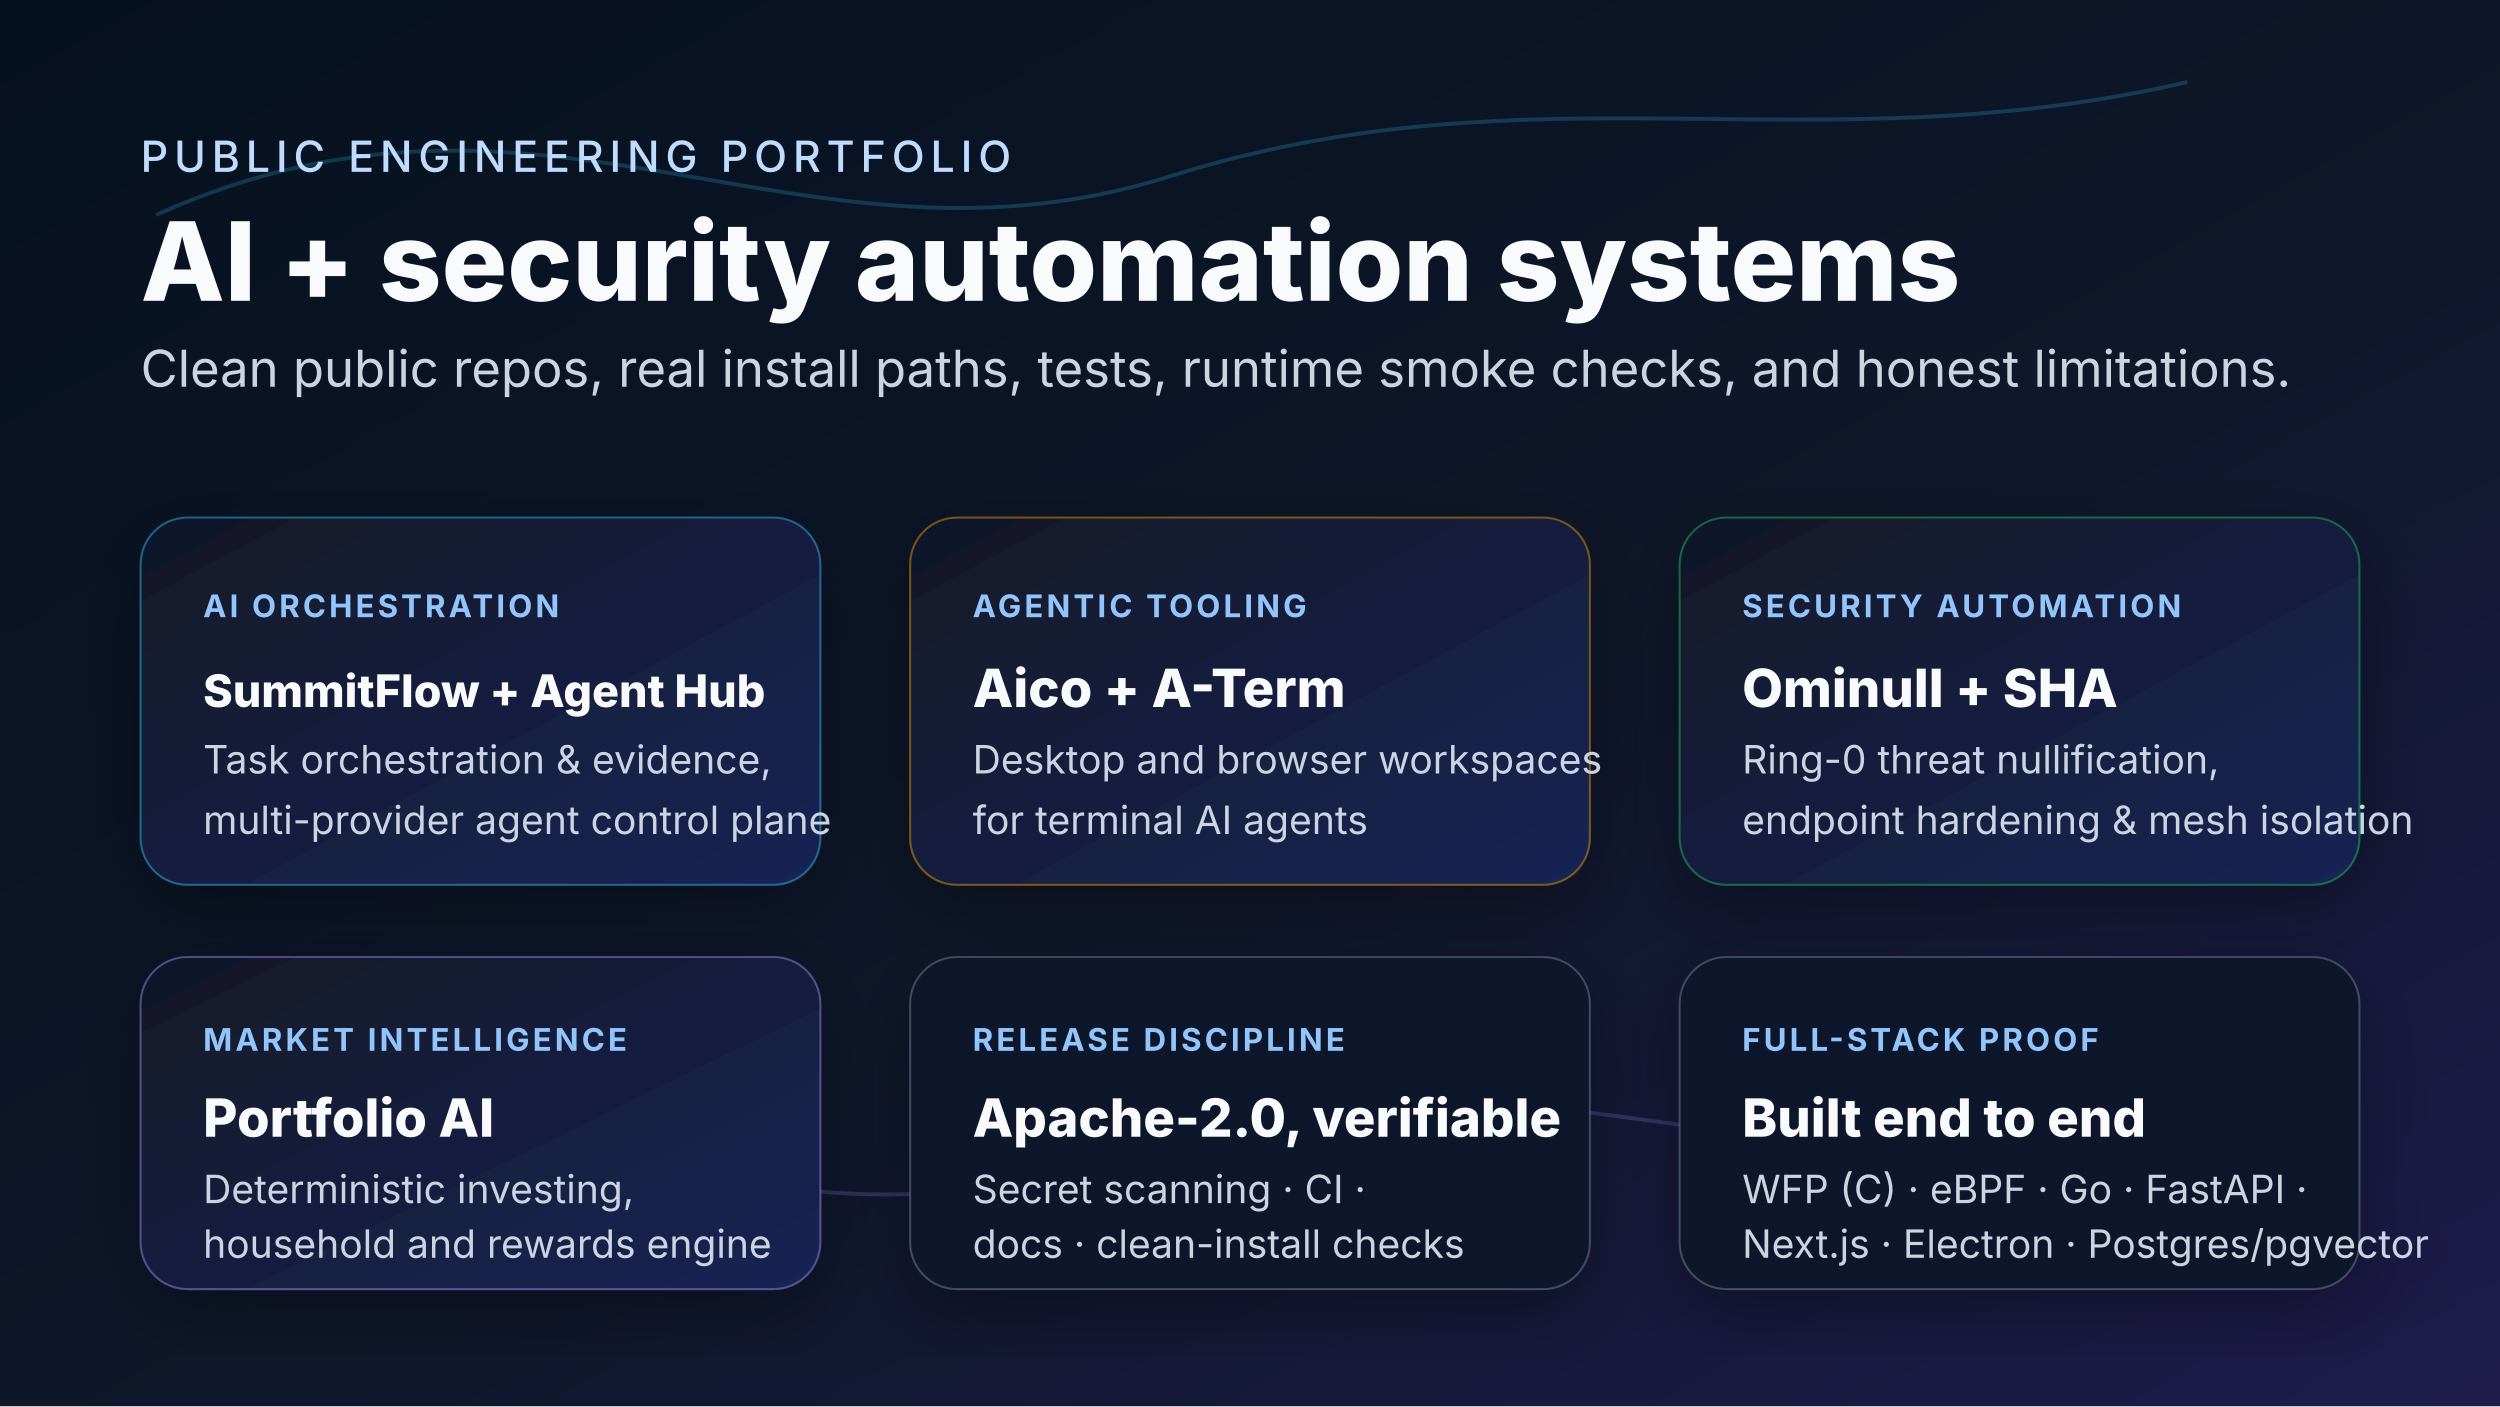
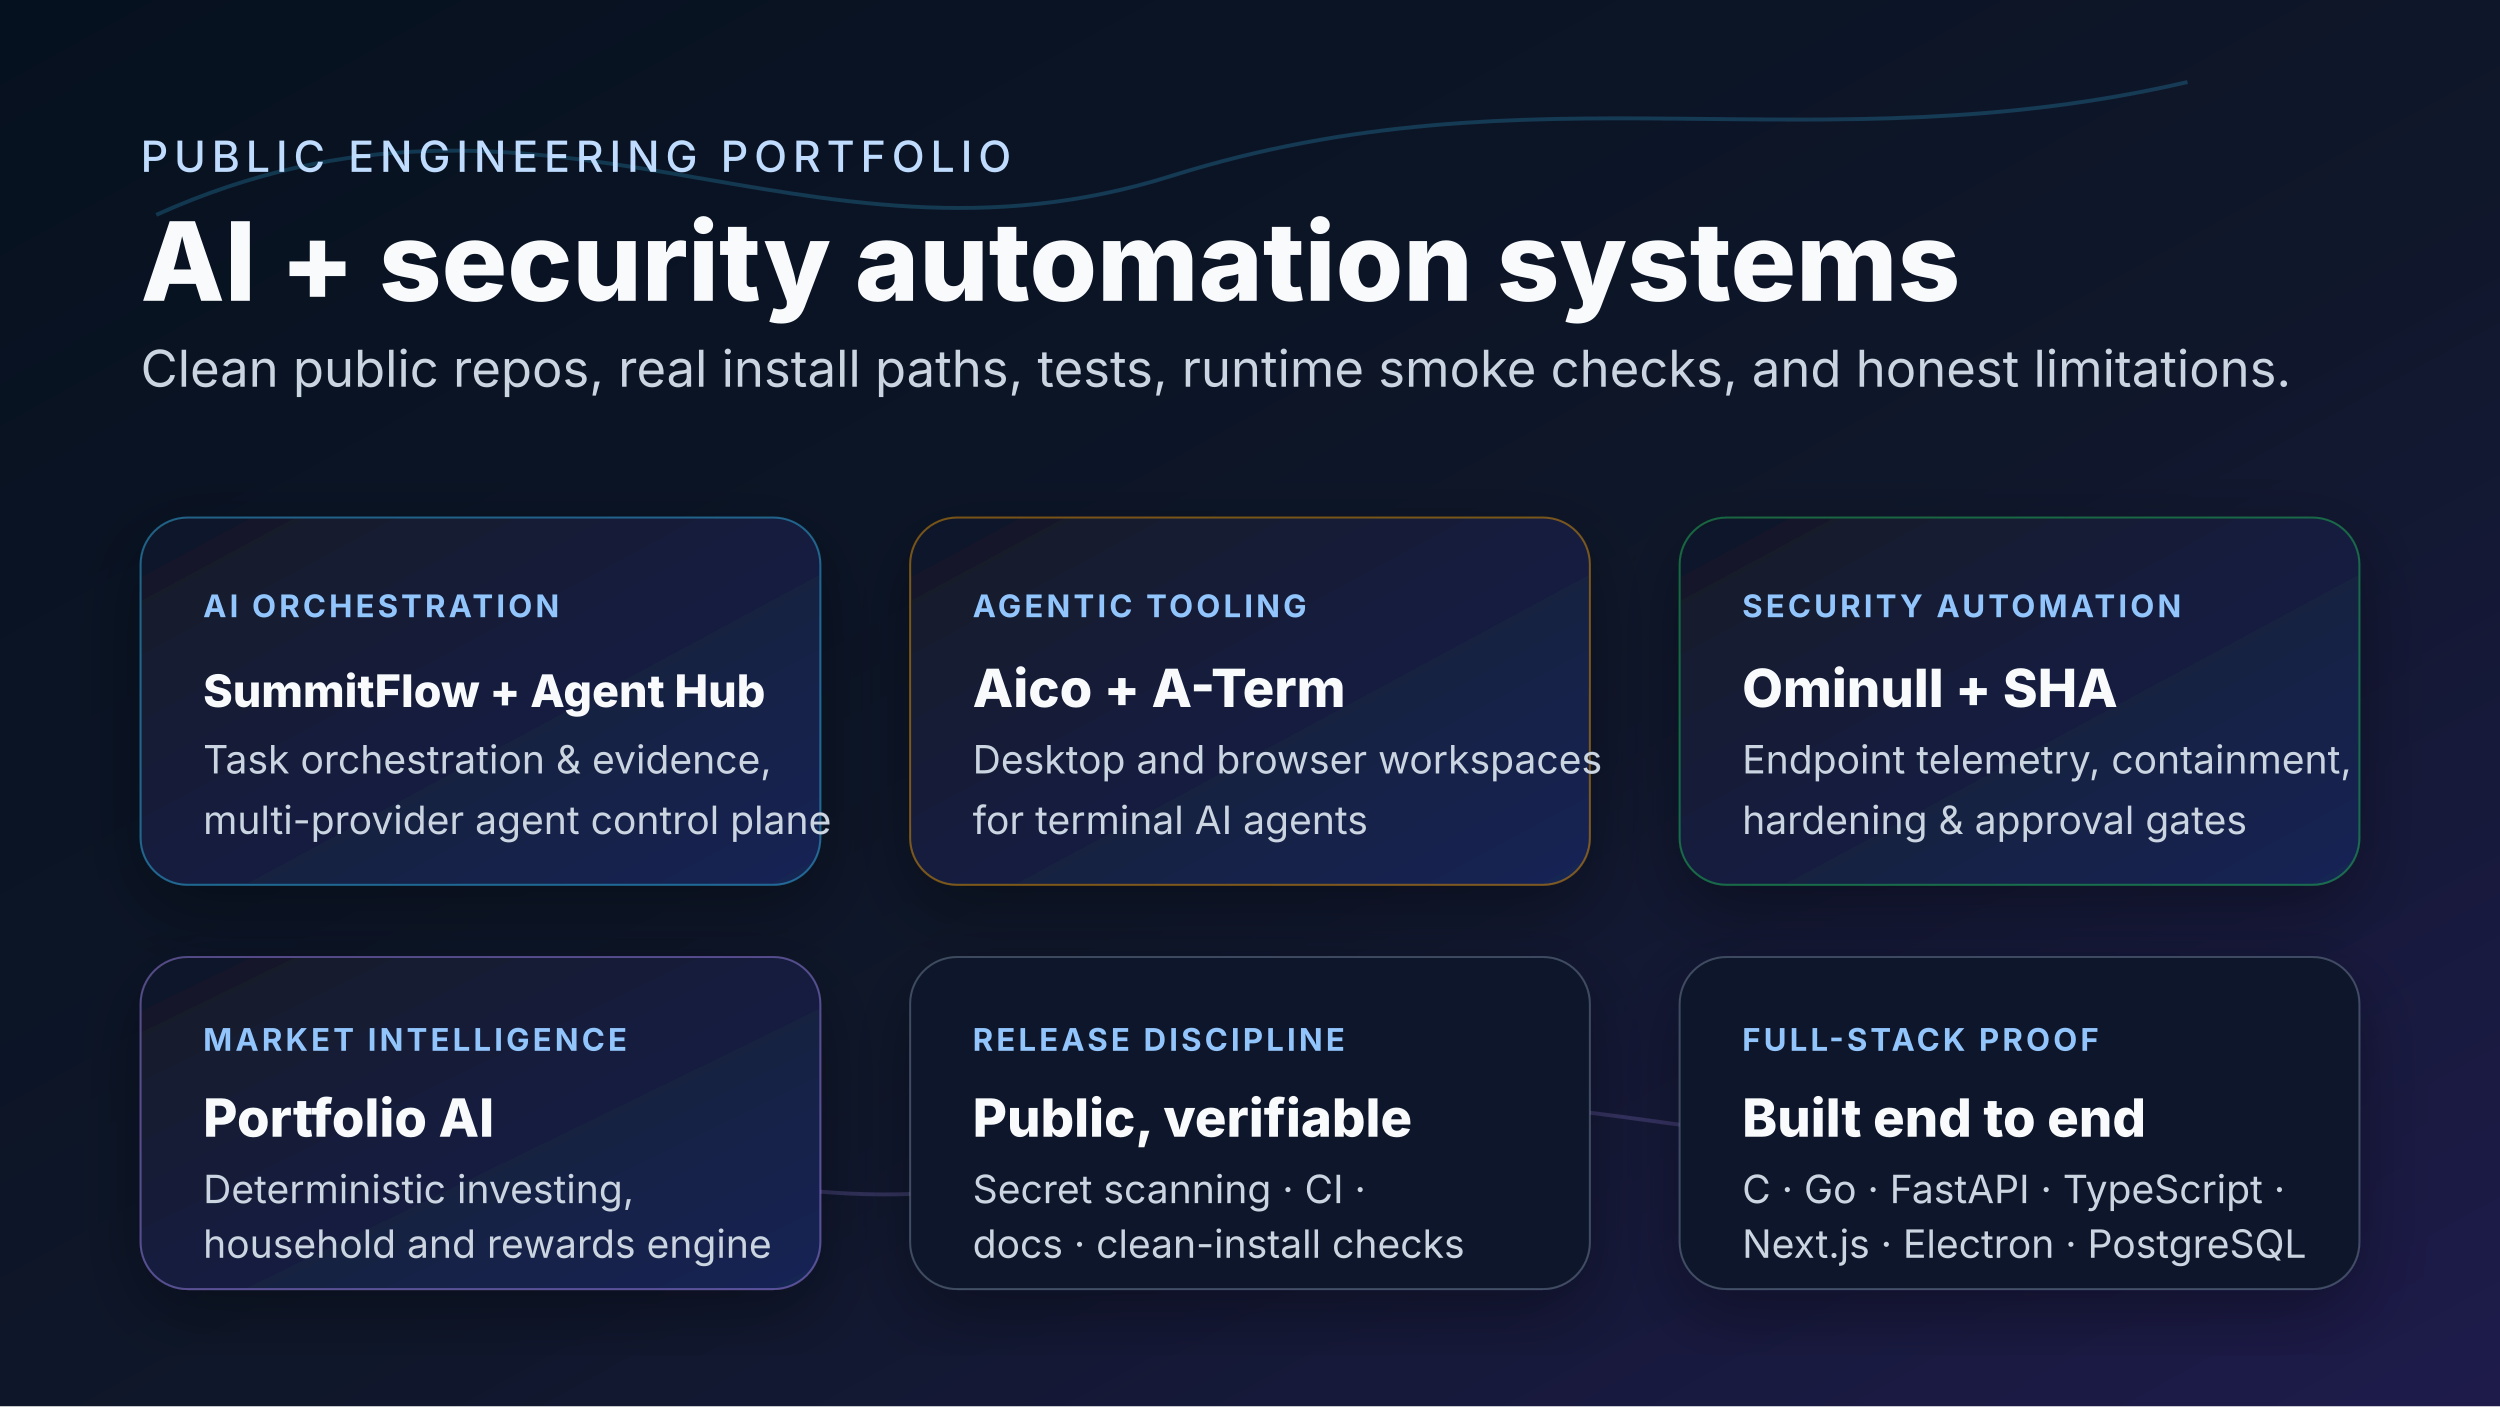
<svg xmlns="http://www.w3.org/2000/svg" width="1280" height="720" viewBox="0 0 1280 720" role="img" aria-labelledby="title desc">
  <defs>
    <linearGradient id="bg" x1="0" y1="0" x2="1" y2="1">
      <stop offset="0" stop-color="#06111f" />
      <stop offset="0.55" stop-color="#0f172a" />
      <stop offset="1" stop-color="#1e1b4b" />
    </linearGradient>
    <linearGradient id="card" x1="0" y1="0" x2="1" y2="1">
      <stop offset="0" stop-color="#111827" />
      <stop offset="1" stop-color="#172554" />
    </linearGradient>
    <filter id="shadow" x="-20%" y="-20%" width="140%" height="140%">
      <feDropShadow dx="0" dy="12" stdDeviation="18" flood-color="#000000" flood-opacity="0.35" />
    </filter>
    <style>
      .small { font: 500 22px Inter, Arial, sans-serif; fill: #bfdbfe; letter-spacing: 3px; }
      .title { font: 800 56px Inter, Arial, sans-serif; fill: #f8fafc; }
      .sub { font: 400 26px Inter, Arial, sans-serif; fill: #cbd5e1; }
      .card-title { font: 800 27px Inter, Arial, sans-serif; fill: #f8fafc; }
      .card-text { font: 400 20px Inter, Arial, sans-serif; fill: #cbd5e1; }
      .tag { font: 700 16px Inter, Arial, sans-serif; fill: #93c5fd; letter-spacing: 1.6px; }
    </style>
  </defs>
  <rect width="1280" height="720" fill="url(#bg)" />
  <path d="M80 110 C280 20 410 150 600 90 C785 32 930 86 1120 42" fill="none" stroke="#38bdf8" stroke-width="2" opacity="0.22" />
  <path d="M90 610 C260 530 390 660 570 590 C780 510 920 640 1160 560" fill="none" stroke="#a78bfa" stroke-width="2" opacity="0.22" />
  <text x="72" y="88" class="small">PUBLIC ENGINEERING PORTFOLIO</text>
  <text x="72" y="154" class="title">AI + security automation systems</text>
  <text x="72" y="198" class="sub">Clean public repos, real install paths, tests, runtime smoke checks, and honest limitations.</text>
  <g filter="url(#shadow)">
    <rect x="72" y="265" width="348" height="188" rx="24" fill="url(#card)" stroke="#38bdf8" stroke-opacity="0.45" />
    <text x="104" y="316" class="tag">AI ORCHESTRATION</text>
    <text x="104" y="362" class="card-title" style="font-size:23px">SummitFlow + Agent Hub</text>
    <text x="104" y="396" class="card-text">Task orchestration &amp; evidence,</text>
    <text x="104" y="427" class="card-text">multi-provider agent control plane</text>
  </g>
  <g filter="url(#shadow)">
    <rect x="466" y="265" width="348" height="188" rx="24" fill="url(#card)" stroke="#f59e0b" stroke-opacity="0.45" />
    <text x="498" y="316" class="tag">AGENTIC TOOLING</text>
    <text x="498" y="362" class="card-title">Aico + A-Term</text>
    <text x="498" y="396" class="card-text">Desktop and browser workspaces</text>
    <text x="498" y="427" class="card-text">for terminal AI agents</text>
  </g>
  <g filter="url(#shadow)">
    <rect x="860" y="265" width="348" height="188" rx="24" fill="url(#card)" stroke="#22c55e" stroke-opacity="0.45" />
    <text x="892" y="316" class="tag">SECURITY AUTOMATION</text>
    <text x="892" y="362" class="card-title">Ominull + SHA</text>
-     <text x="892" y="396" class="card-text">Ring-0 threat nullification,</text>
-     <text x="892" y="427" class="card-text">endpoint hardening &amp; mesh isolation</text>
+     <text x="892" y="396" class="card-text">Endpoint telemetry, containment,</text>
+     <text x="892" y="427" class="card-text">hardening &amp; approval gates</text>
  </g>
  <g filter="url(#shadow)">
    <rect x="72" y="490" width="348" height="170" rx="24" fill="url(#card)" stroke="#a78bfa" stroke-opacity="0.45" />
    <text x="104" y="538" class="tag">MARKET INTELLIGENCE</text>
    <text x="104" y="582" class="card-title">Portfolio AI</text>
    <text x="104" y="616" class="card-text">Deterministic investing,</text>
    <text x="104" y="644" class="card-text">household and rewards engine</text>
  </g>
  <g filter="url(#shadow)">
    <rect x="466" y="490" width="348" height="170" rx="24" fill="#0f172a" stroke="#64748b" stroke-opacity="0.55" />
    <text x="498" y="538" class="tag">RELEASE DISCIPLINE</text>
-     <text x="498" y="582" class="card-title">Apache-2.0, verifiable</text>
+     <text x="498" y="582" class="card-title">Public, verifiable</text>
    <text x="498" y="616" class="card-text">Secret scanning · CI ·</text>
    <text x="498" y="644" class="card-text">docs · clean-install checks</text>
  </g>
  <g filter="url(#shadow)">
    <rect x="860" y="490" width="348" height="170" rx="24" fill="#0f172a" stroke="#64748b" stroke-opacity="0.55" />
    <text x="892" y="538" class="tag">FULL-STACK PROOF</text>
    <text x="892" y="582" class="card-title">Built end to end</text>
-     <text x="892" y="616" class="card-text">WFP (C) · eBPF · Go · FastAPI ·</text>
-     <text x="892" y="644" class="card-text">Next.js · Electron · Postgres/pgvector</text>
+     <text x="892" y="616" class="card-text">C · Go · FastAPI · TypeScript ·</text>
+     <text x="892" y="644" class="card-text">Next.js · Electron · PostgreSQL</text>
  </g>
</svg>
